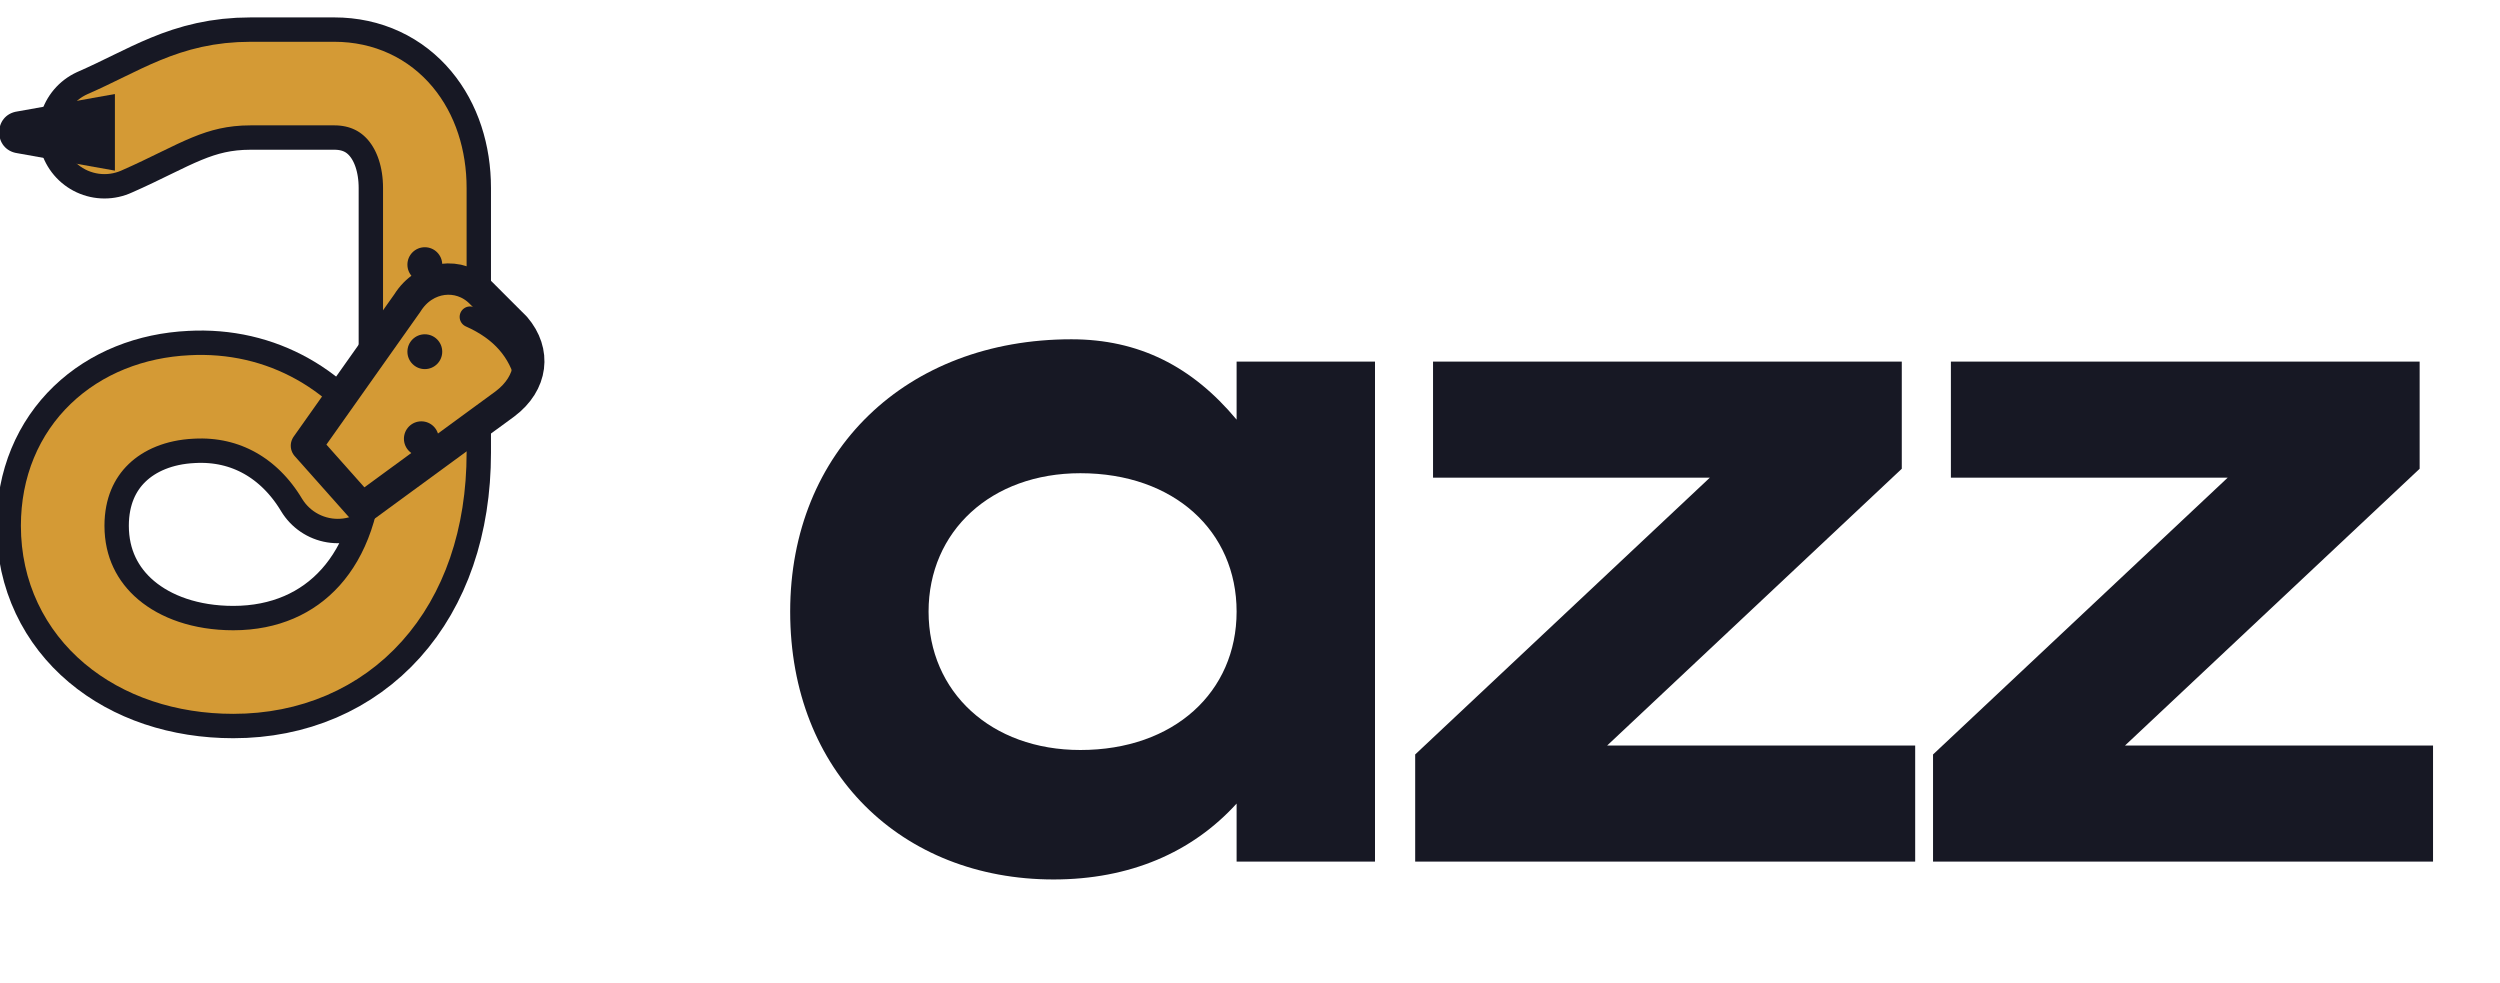
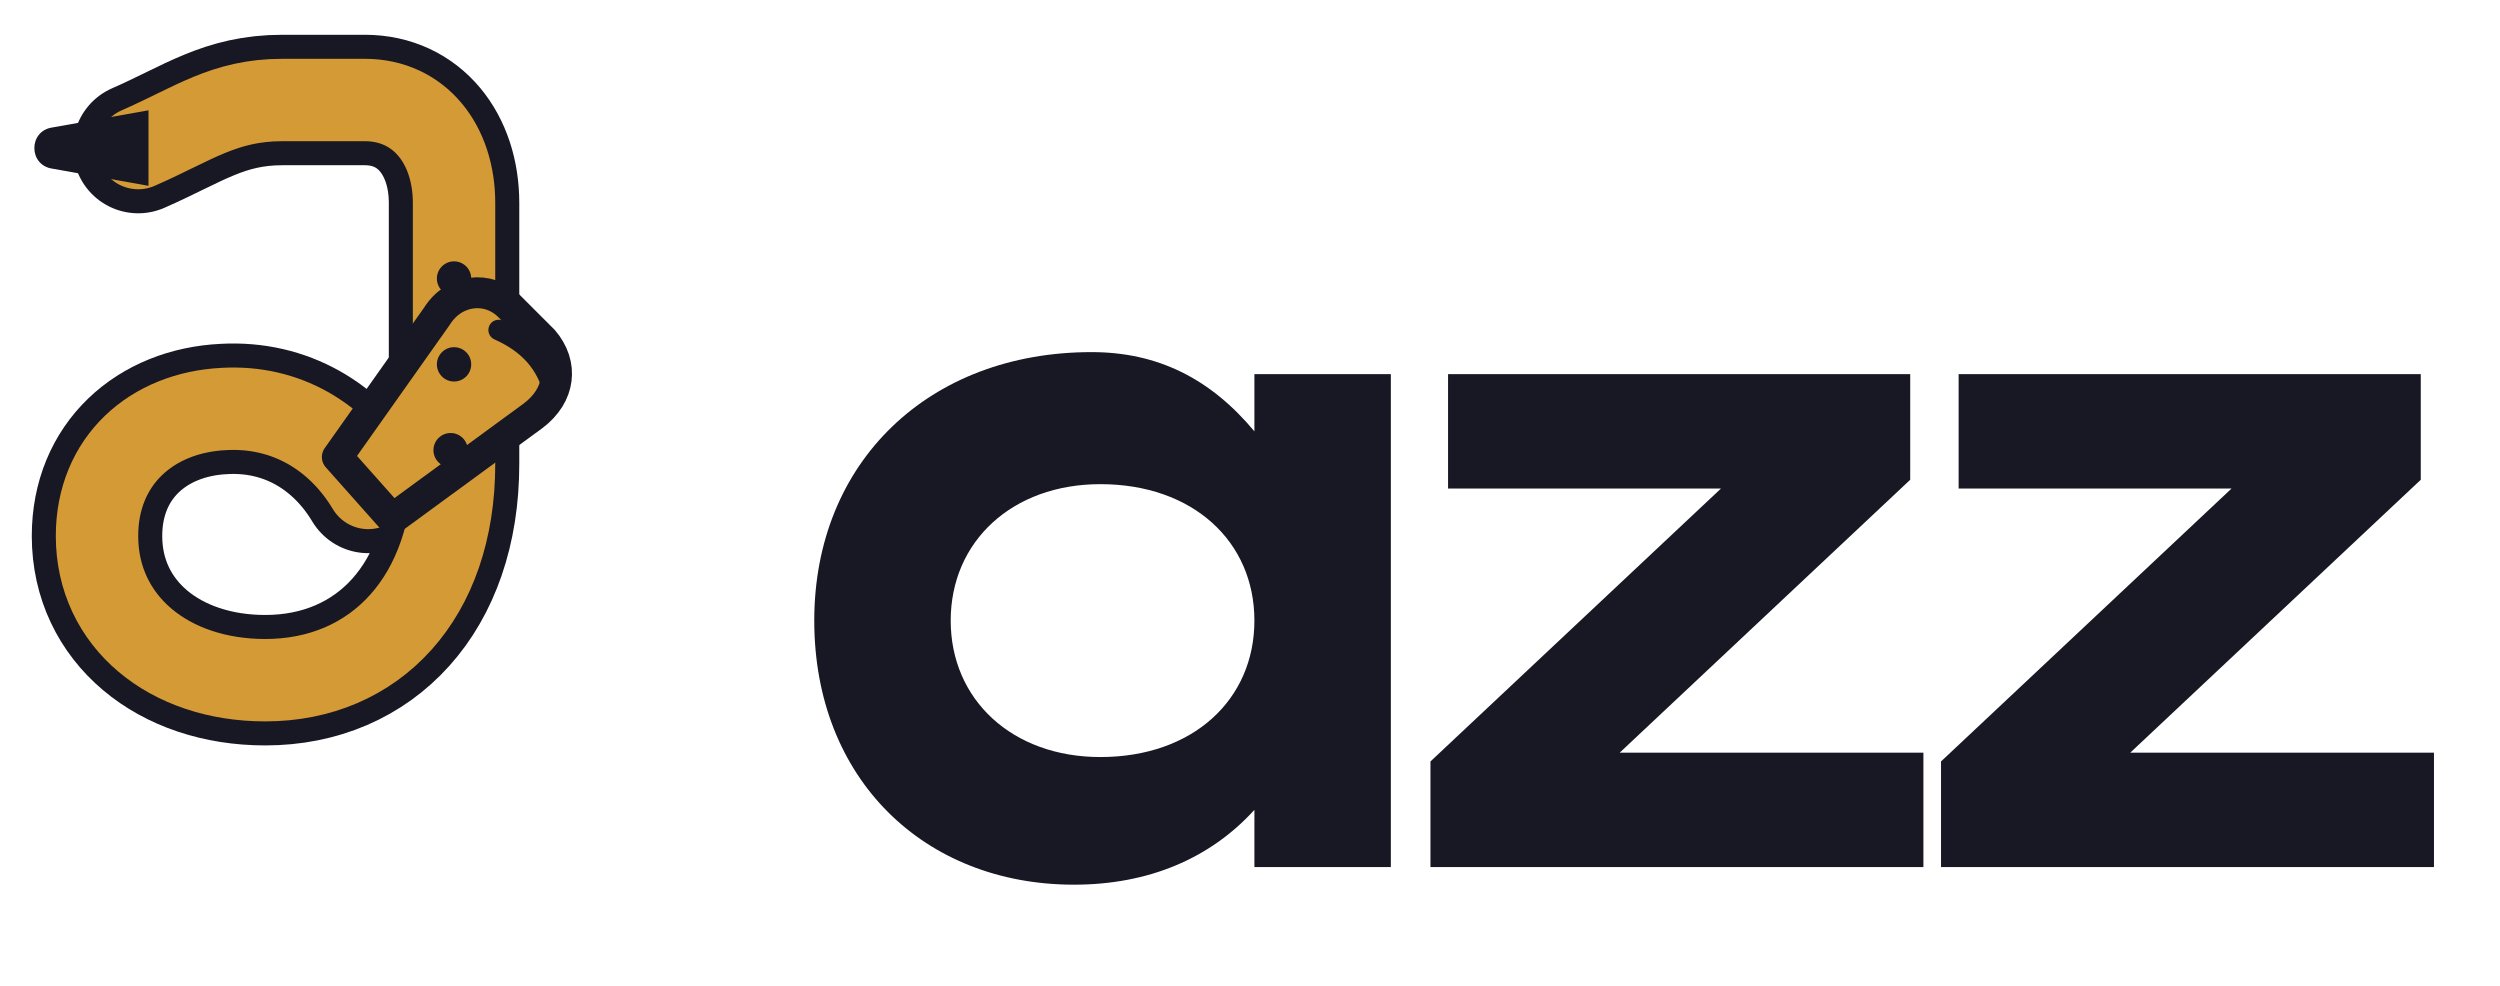
- <svg xmlns="http://www.w3.org/2000/svg" viewBox="0 0 560 220" role="img">
+ <svg xmlns="http://www.w3.org/2000/svg" viewBox="-8 -4 568 224" role="img">
  <g transform="scale(.78)">
    <path d="M30 38C46 31 55 24 72 24h24c16 0 26 13 26 30v76c0 39-23 63-55 63-28 0-49-17-49-42 0-22 16-36 37-37 18-1 33 8 42 23" fill="none" stroke="#171824" stroke-width="38" stroke-linecap="round" stroke-linejoin="round" />
    <path d="M30 38C46 31 55 24 72 24h24c16 0 26 13 26 30v76c0 39-23 63-55 63-28 0-49-17-49-42 0-22 16-36 37-37 18-1 33 8 42 23" fill="none" stroke="#D49A35" stroke-width="24" stroke-linecap="round" stroke-linejoin="round" />
    <path d="M5 32l28-5v22L5 44c-7-1-7-11 0-12Z" fill="#171824" />
    <path d="m88 128 16 18 41-30c8-6 9-15 3-22l-10-10c-6-6-16-5-21 3l-29 41Z" fill="#D49A35" stroke="#171824" stroke-width="9" stroke-linejoin="round" />
    <path d="M135 91c9 4 14 10 16 18" fill="none" stroke="#171824" stroke-width="6" stroke-linecap="round" />
    <circle cx="122" cy="76" r="5" fill="#171824" />
    <circle cx="122" cy="101" r="5" fill="#171824" />
    <circle cx="121" cy="126" r="5" fill="#171824" />
  </g>
  <path fill="#171824" fill-rule="evenodd" d="M240 76c-37 0-63 25-63 61s25 60 59 60c17 0 31-6 41-17v13h31V81h-31v13c-10-12-22-18-37-18Zm2 30c21 0 35 13 35 31s-14 31-35 31c-20 0-34-13-34-31s14-31 34-31Z" />
  <path fill="#171824" d="M321 81h105v24l-66 62h69v26H317v-24l66-62h-62V81Zm116 0h105v24l-66 62h69v26H433v-24l66-62h-62V81Z" />
</svg>
